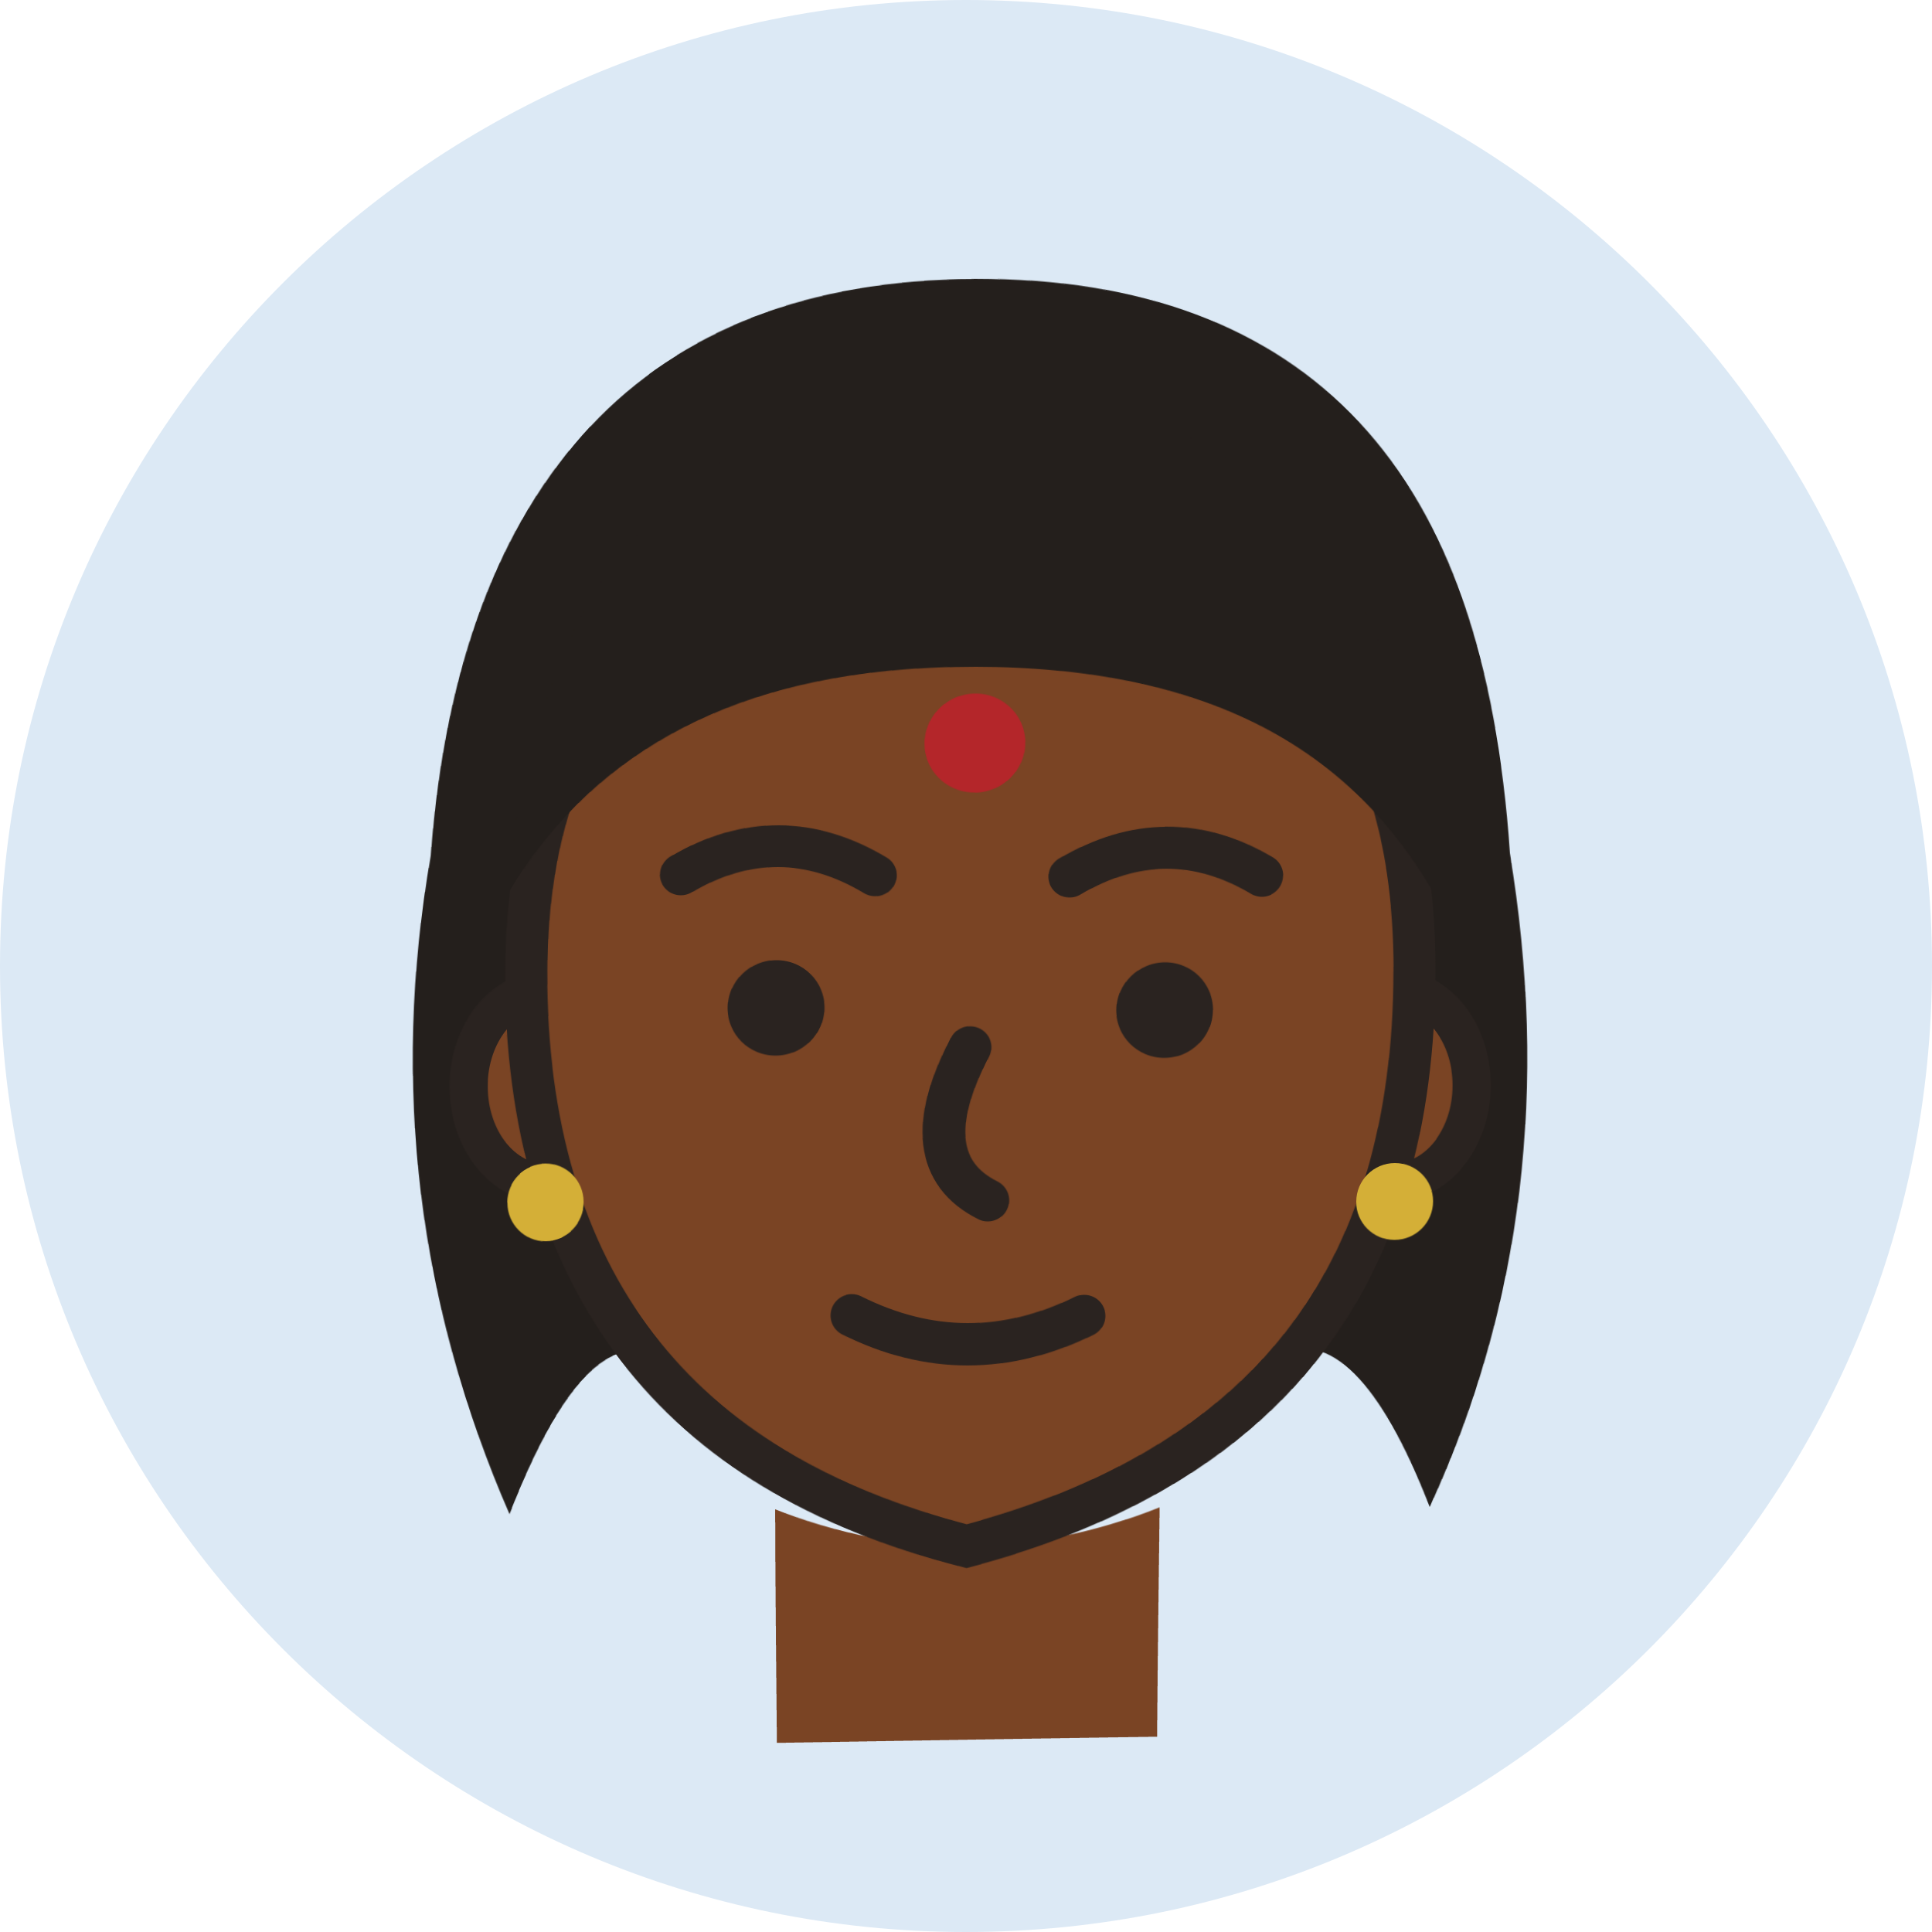
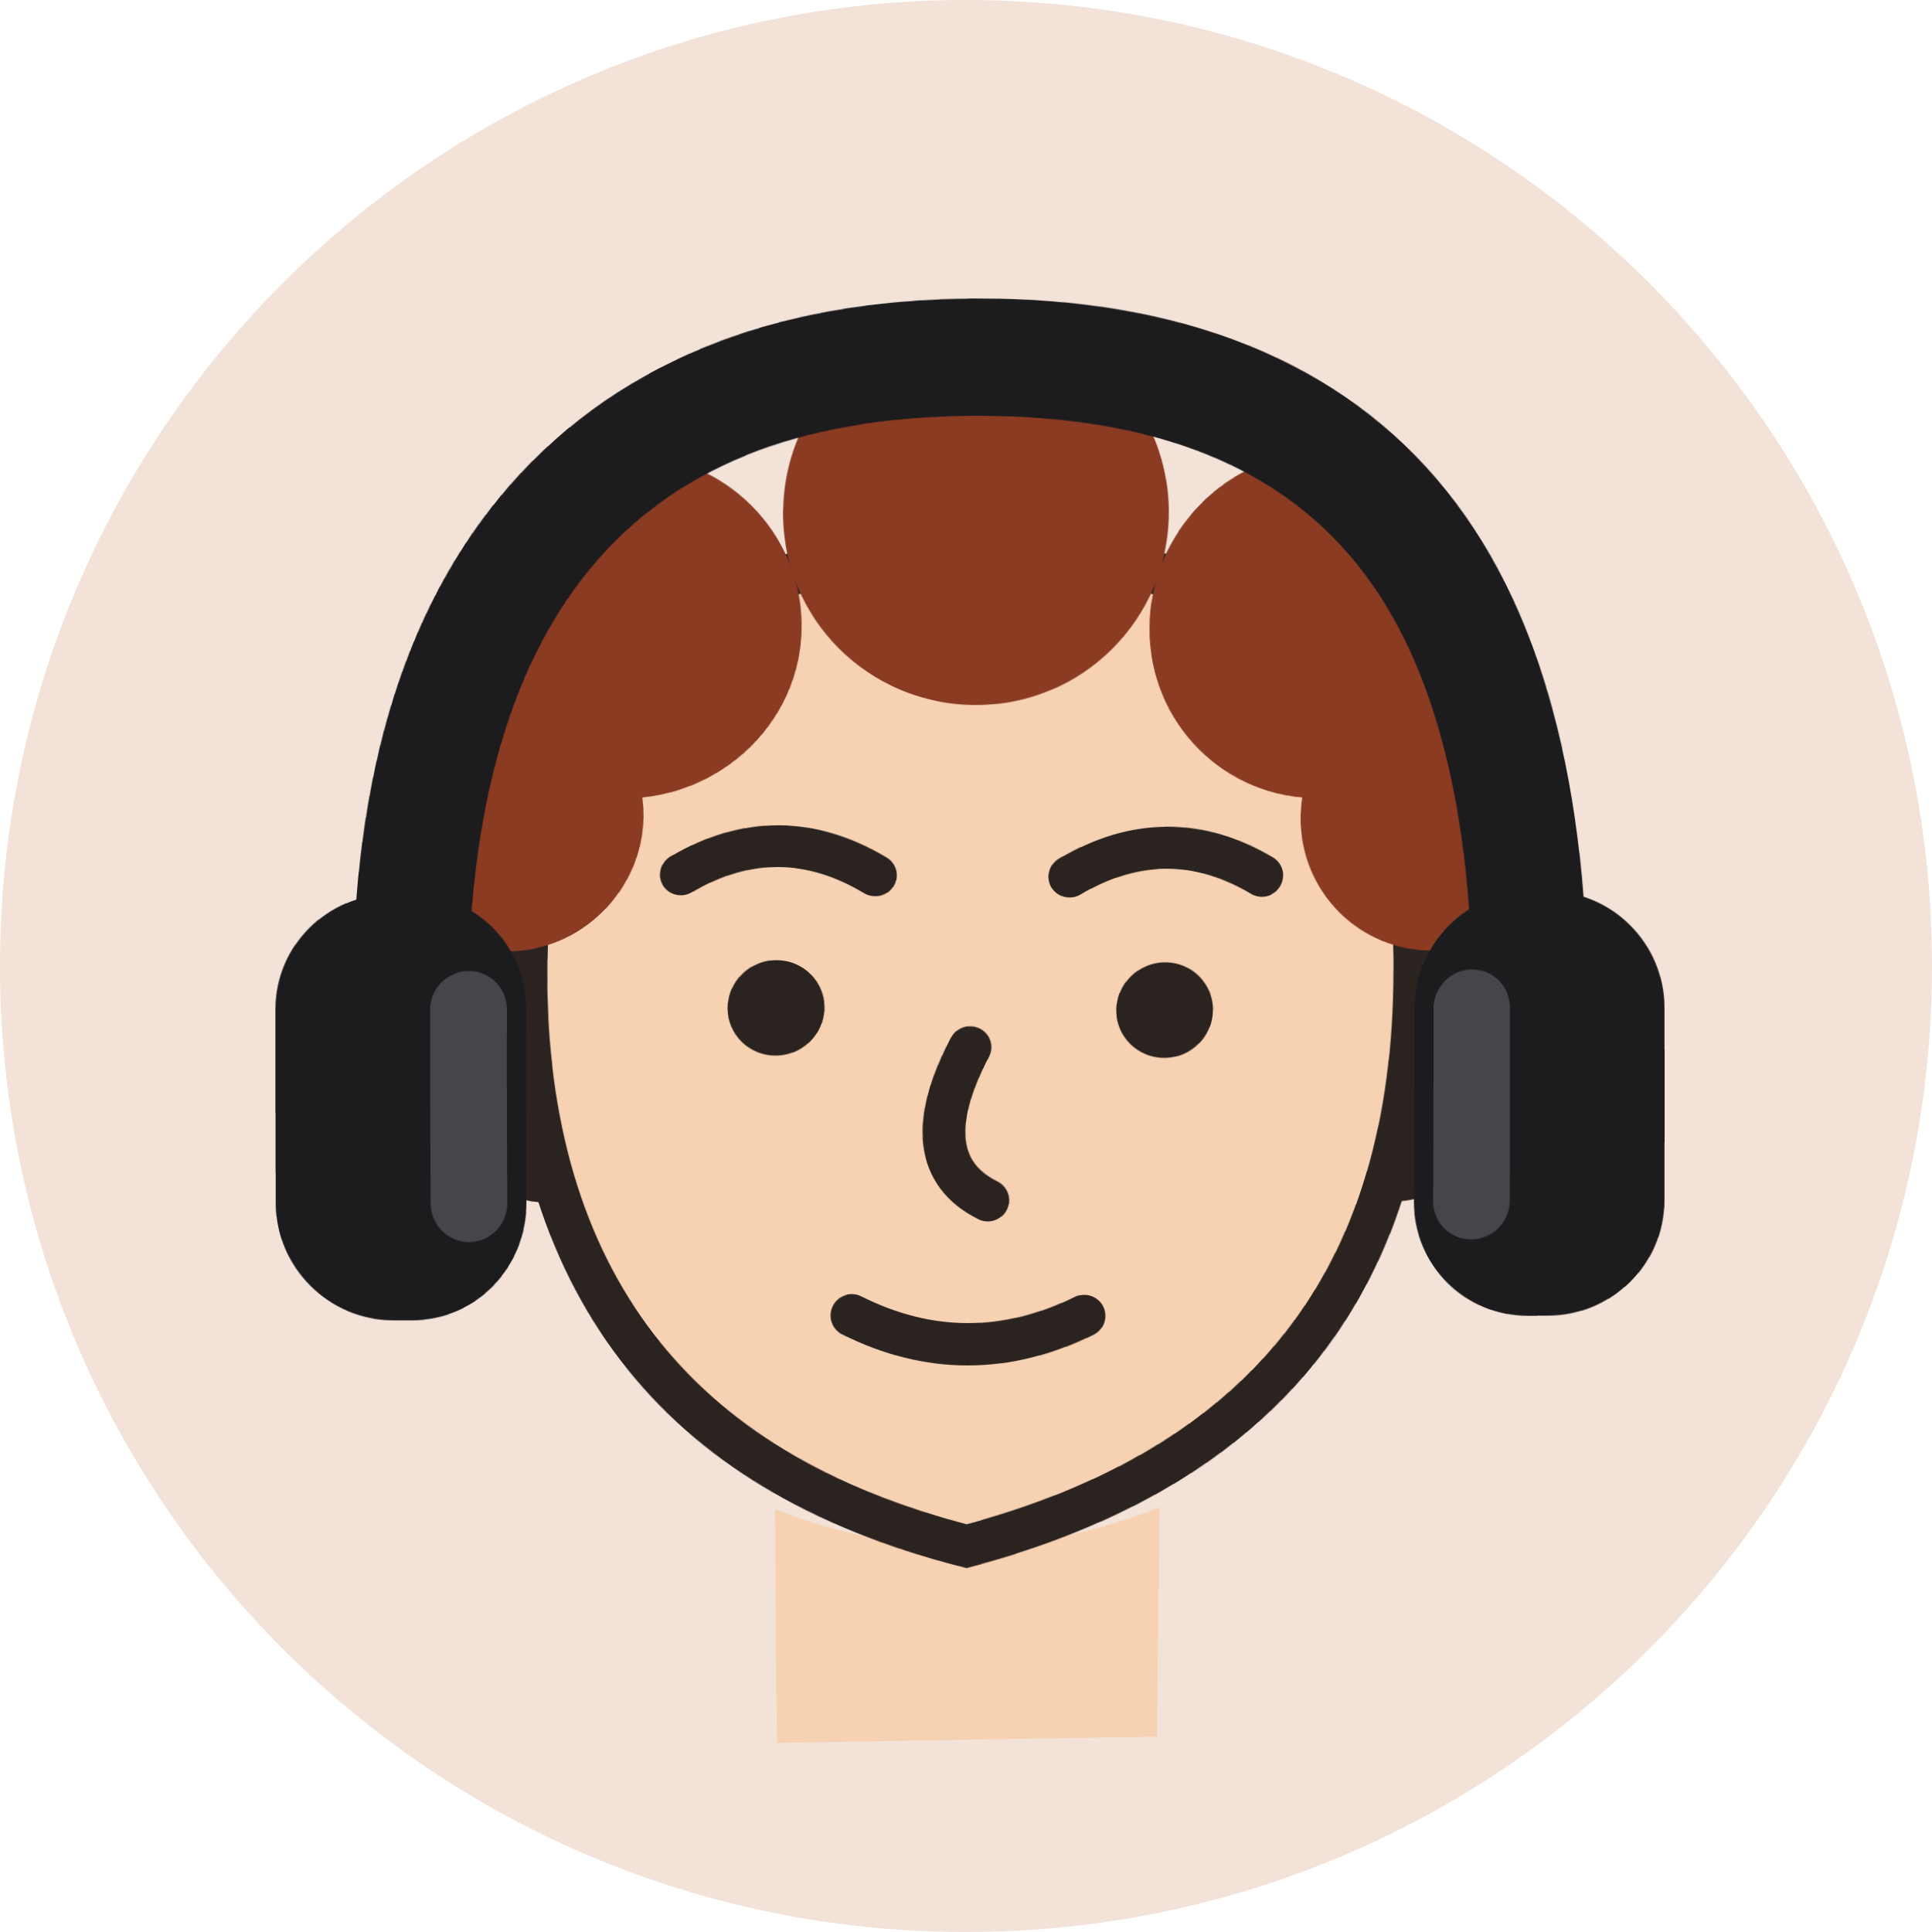
<svg xmlns="http://www.w3.org/2000/svg" viewBox="0 0 100 100">
  <defs>
    <filter id="r">
      <feTurbulence type="fractalNoise" baseFrequency="0.013" numOctaves="2" seed="9" result="n" />
      <feDisplacementMap in="SourceGraphic" in2="n" scale="2" />
    </filter>
  </defs>
-   <rect width="100" height="100" rx="50" fill="#DCE9F5" />
+   <rect width="100" height="100" rx="50" fill="#F3E2D8" />
  <g filter="url(#r)">
-     <path d="M22 44 q2 -30 28 -30 q26 0 28 30 q3 18 -4 34 q-4 -10 -8 -8 q3 -14 0 -24 q-16 6 -32 0 q-3 10 0 24 q-4 -2 -8 8 q-7 -16 -4 -34 z" fill="#241f1c" />
-     <path d="M40 78 q10 4 20 0 l0 12 -20 0 z" fill="#7A4424" />
-     <ellipse cx="28" cy="56" rx="4" ry="5" fill="#7A4424" stroke="#2a2320" stroke-width="2" />
-     <ellipse cx="72" cy="56" rx="4" ry="5" fill="#7A4424" stroke="#2a2320" stroke-width="2" />
-     <path d="M27 50 q0 -22 23 -22 q23 0 23 22 q0 24 -23 30 q-23 -6 -23 -30 z" fill="#7A4424" stroke="#2a2320" stroke-width="2.2" />
-     <path d="M26 46 q2 -26 24 -26 q22 0 24 26 q-7 -12 -24 -12 q-17 0 -24 12 z" fill="#241f1c" />
-     <circle cx="50" cy="38" r="2.6" fill="#b4262a" />
+     <path d="M40 78 q10 4 20 0 l0 12 -20 0 z" fill="#F6D2B3" />
+     <ellipse cx="28" cy="56" rx="4" ry="5" fill="#F6D2B3" stroke="#2a2320" stroke-width="2" />
+     <ellipse cx="72" cy="56" rx="4" ry="5" fill="#F6D2B3" stroke="#2a2320" stroke-width="2" />
+     <path d="M27 50 q0 -22 23 -22 q23 0 23 22 q0 24 -23 30 q-23 -6 -23 -30 z" fill="#F6D2B3" stroke="#2a2320" stroke-width="2.2" />
+     <circle cx="32" cy="32" r="9" fill="#8a3b22" />
+     <circle cx="50" cy="26" r="10" fill="#8a3b22" />
+     <circle cx="68" cy="32" r="9" fill="#8a3b22" />
+     <circle cx="26" cy="42" r="7" fill="#8a3b22" />
+     <circle cx="74" cy="42" r="7" fill="#8a3b22" />
    <circle cx="40" cy="52" r="2.5" fill="#2a2320" />
    <circle cx="60" cy="52" r="2.5" fill="#2a2320" />
    <path d="M35 45 q5 -3 10 0" fill="none" stroke="#2a2320" stroke-width="2.2" stroke-linecap="round" stroke-linejoin="round" />
    <path d="M55 45 q5 -3 10 0" fill="none" stroke="#2a2320" stroke-width="2.2" stroke-linecap="round" stroke-linejoin="round" />
    <path d="M50 54 q -3 6 1 8" fill="none" stroke="#2a2320" stroke-width="2.2" stroke-linecap="round" stroke-linejoin="round" />
    <path d="M44 68 q6 3 12 0" fill="none" stroke="#2a2320" stroke-width="2.2" stroke-linecap="round" stroke-linejoin="round" />
-     <circle cx="28" cy="62" r="2" fill="#d4af37" />
-     <circle cx="72" cy="62" r="2" fill="#d4af37" />
+     <path d="M21 54 q-1 -36 29 -36 q30 0 29 36" fill="none" stroke="#1c1c1e" stroke-width="6" stroke-linecap="round" />
+     <rect x="14" y="46" width="13" height="22" rx="6" fill="#1c1c1e" />
+     <rect x="73" y="46" width="13" height="22" rx="6" fill="#1c1c1e" />
+     <rect x="22" y="50" width="4" height="14" rx="2" fill="#46464a" />
+     <rect x="74" y="50" width="4" height="14" rx="2" fill="#46464a" />
  </g>
</svg>
